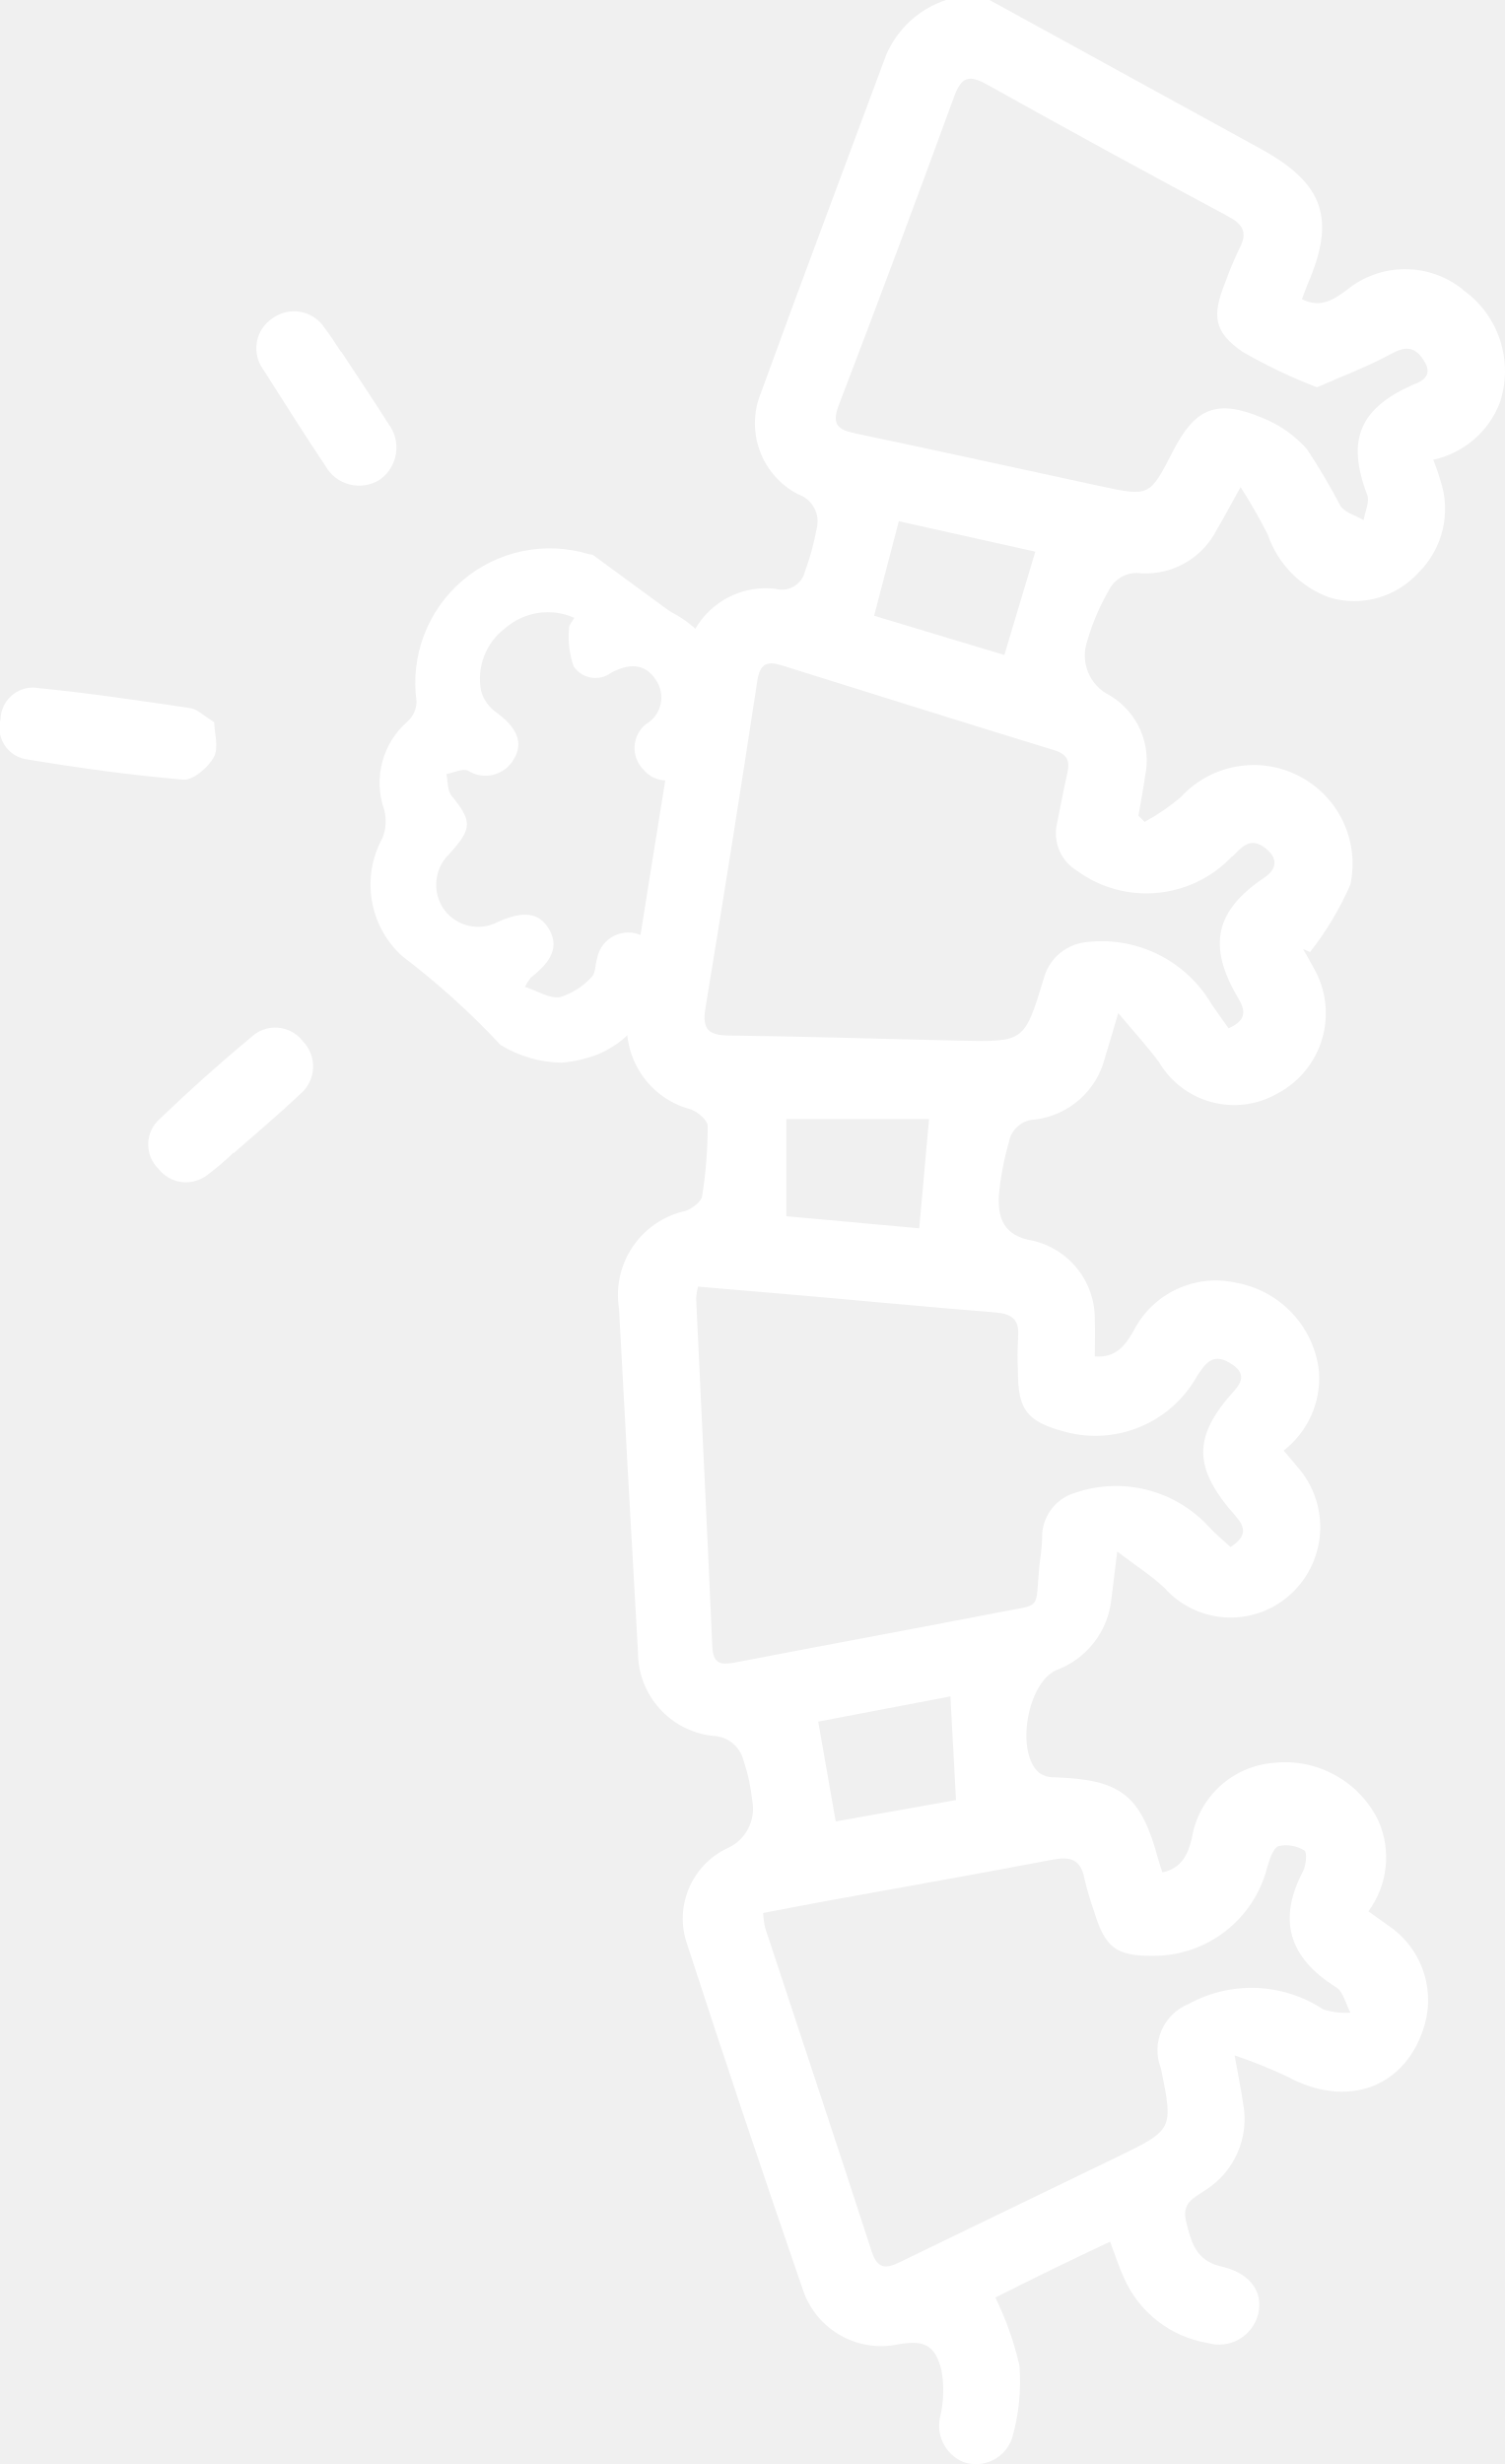
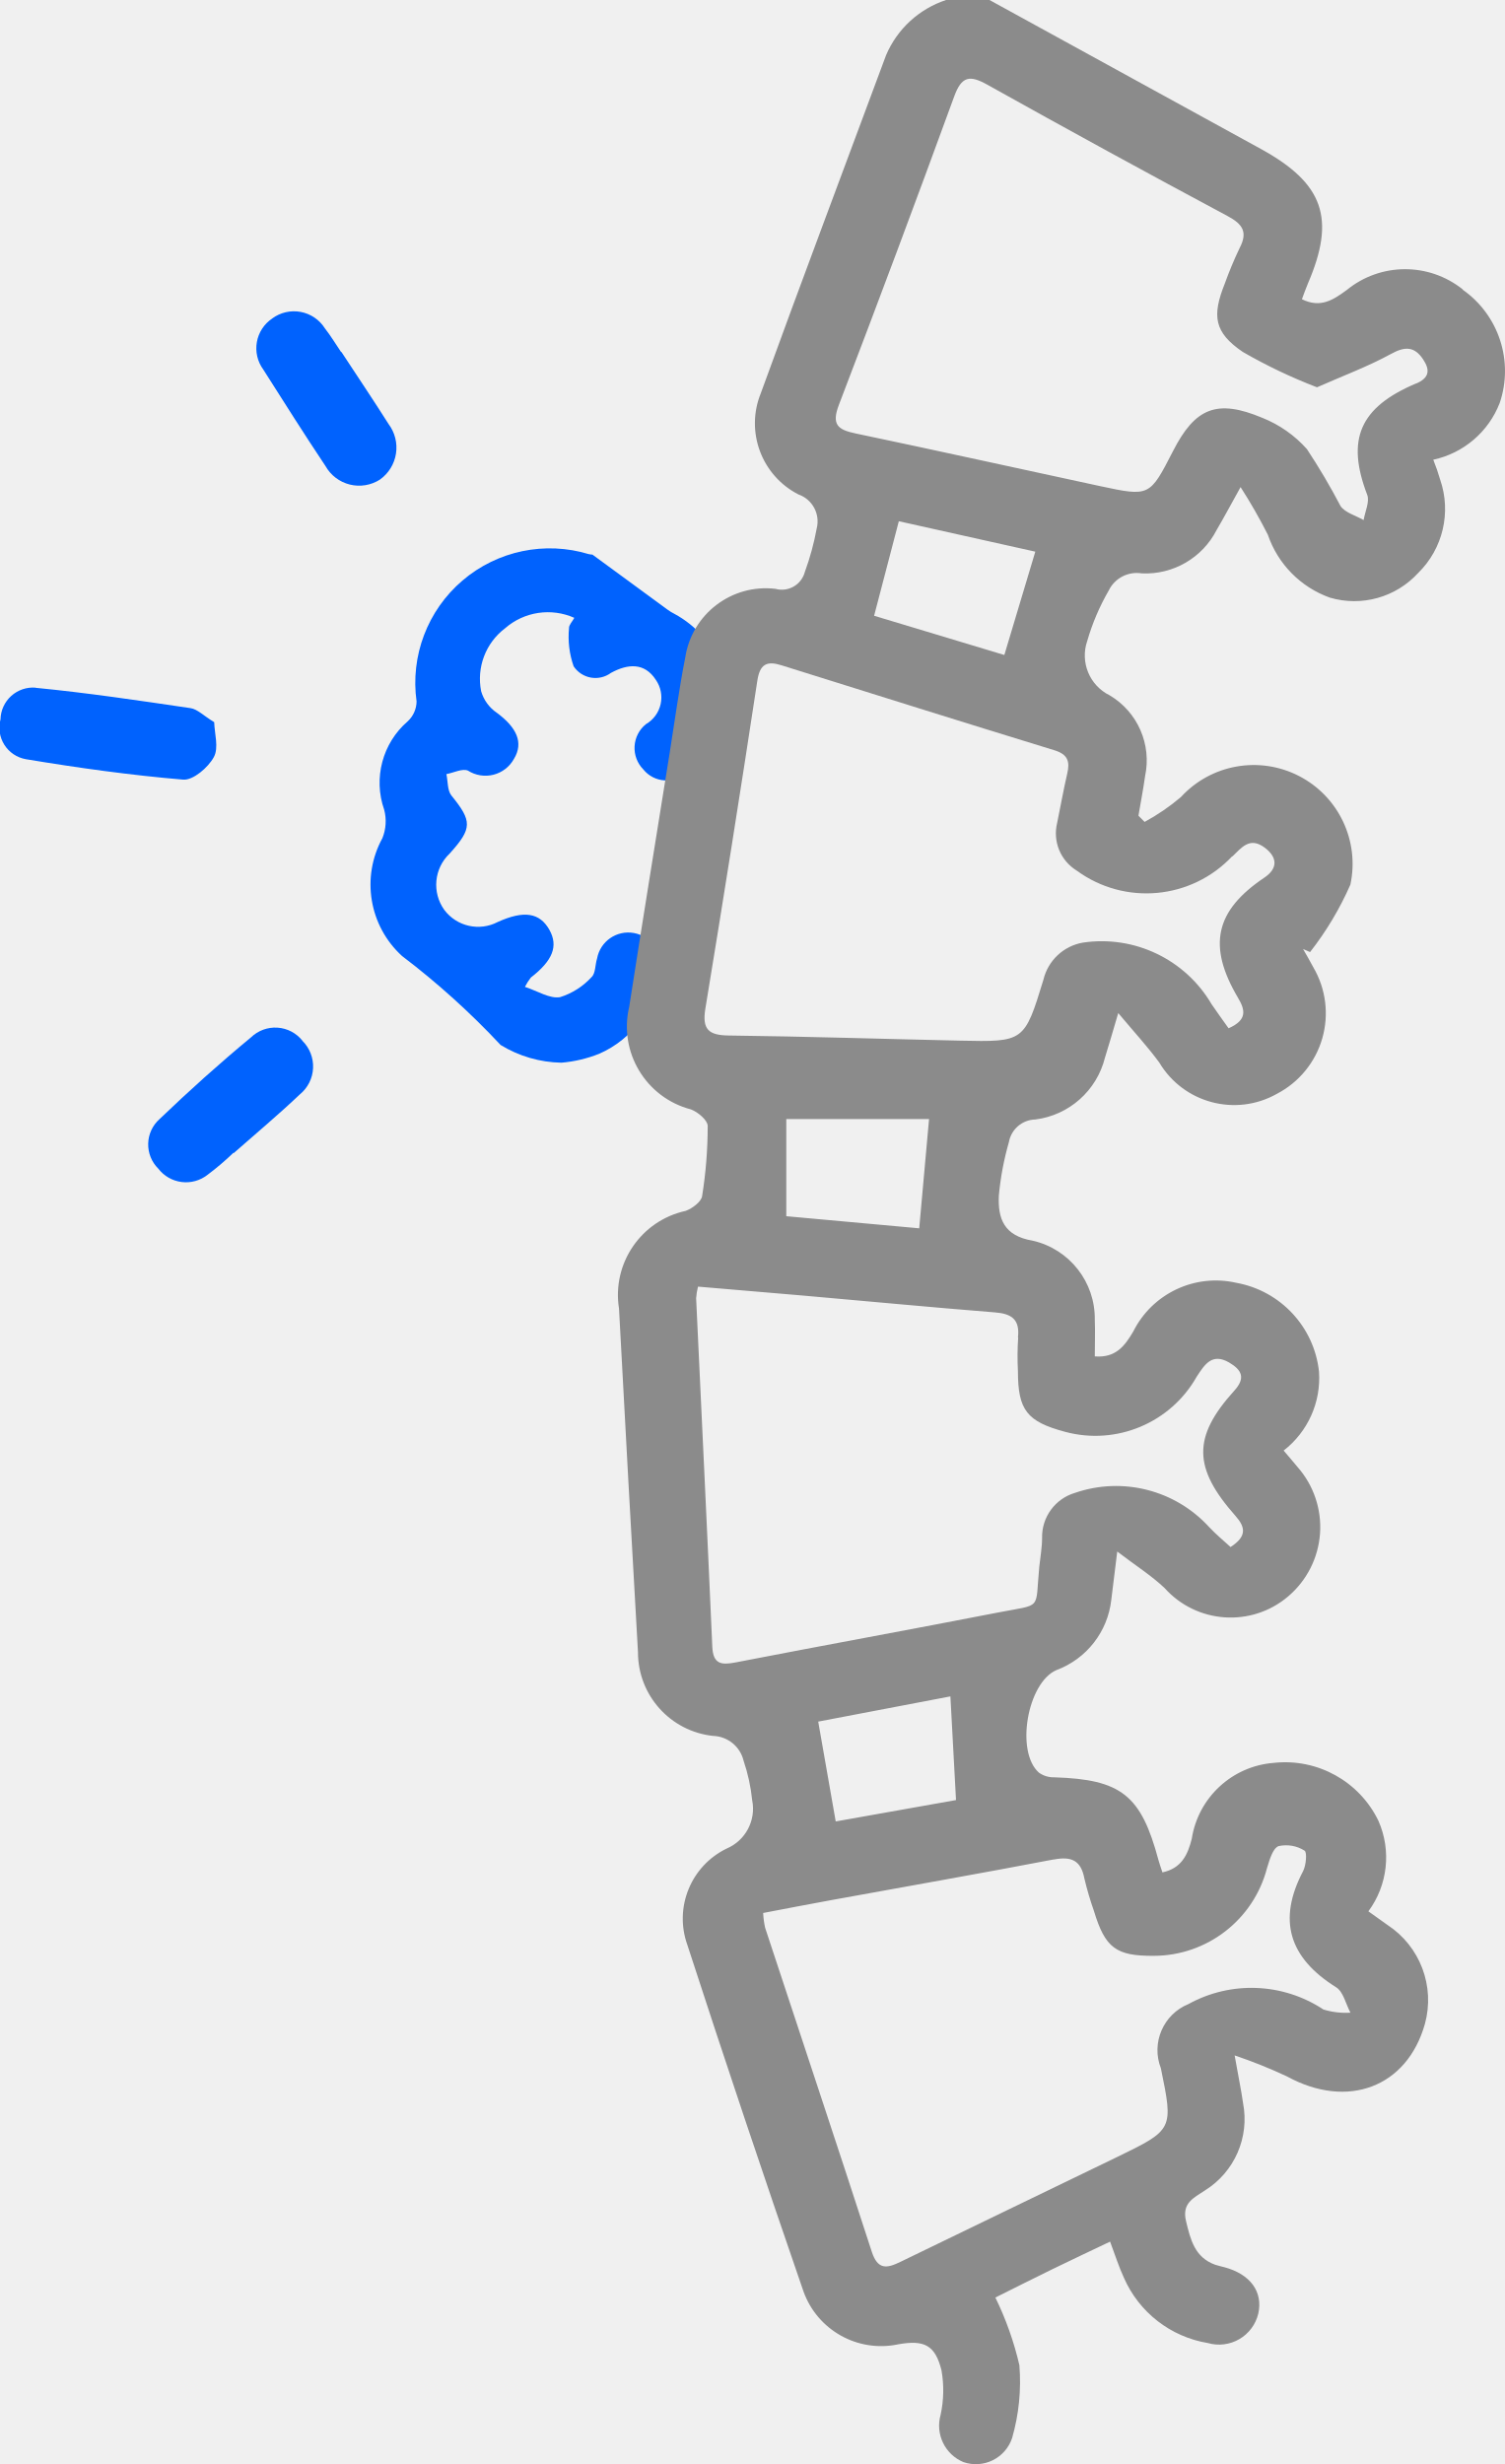
<svg xmlns="http://www.w3.org/2000/svg" width="53.706" height="87.937" viewBox="0 0 53.706 87.937">
-   <path d="M1479.879,1452.732a.456.456,0,0,0,.122.017l2.673,1.959.013.009a1.637,1.637,0,0,0,.236.144,3.706,3.706,0,0,1,1.03.822l.008.009a2.393,2.393,0,0,1,.63,1.762l-.1,1.612a12.878,12.878,0,0,1-1.113,1.435,1.049,1.049,0,0,1-1.557-.081,1.092,1.092,0,0,1,.09-1.62,1.1,1.1,0,0,0,.352-1.583c-.406-.623-1-.573-1.6-.247a.934.934,0,0,1-1.333-.235,3.2,3.2,0,0,1-.164-1.365c-.006-.107.111-.222.189-.364a2.321,2.321,0,0,0-2.472.373,2.262,2.262,0,0,0-.853,2.248,1.4,1.4,0,0,0,.559.767c.708.523.965,1.065.612,1.645a1.161,1.161,0,0,1-1.643.419c-.2-.085-.508.077-.769.125.057.258.032.583.18.765.742.914.751,1.168-.061,2.068a1.536,1.536,0,0,0-.193,2.014,1.51,1.51,0,0,0,1.907.431c.934-.423,1.5-.336,1.846.284.321.579.116,1.094-.666,1.7a2.147,2.147,0,0,0-.21.331c.453.148.88.429,1.252.368a2.556,2.556,0,0,0,1.123-.713c.149-.132.128-.443.2-.667a1.131,1.131,0,1,1,2.226.407,3.611,3.611,0,0,1-2.153,2.994h0a4.707,4.707,0,0,1-1.343.317s0,0,0,0a4.292,4.292,0,0,1-2.174-.633,28.04,28.04,0,0,0-3.517-3.175,3.448,3.448,0,0,1-.7-4.206,1.608,1.608,0,0,0,.063-1.014,2.9,2.9,0,0,1,.841-3.156.979.979,0,0,0,.315-.708,4.8,4.8,0,0,1,6.158-5.254" transform="translate(-1458.858 -1432.956)" fill="#fff" />
-   <path d="M1396.464,1481.446c1.848.18,3.688.454,5.529.726.247.037.466.272.843.5.01.392.17.911-.011,1.244-.2.372-.74.836-1.094.807-1.881-.158-3.758-.42-5.621-.73a1.142,1.142,0,0,1-.9-1.422,1.161,1.161,0,0,1,1.255-1.13" transform="translate(-1395.192 -1456.899)" fill="#fff" />
-   <path d="M1448.879,1403.642a1.305,1.305,0,0,1,1.879.353c.209.268.387.563.578.845a.026.026,0,0,0,.01-.005c.562.858,1.135,1.706,1.683,2.573a1.4,1.4,0,0,1-.307,1.985,1.377,1.377,0,0,1-1.943-.484c-.759-1.135-1.487-2.291-2.221-3.446a1.279,1.279,0,0,1,.322-1.82" transform="translate(-1439.163 -1392.277)" fill="#fff" />
-   <path d="M1431.4,1552.393a1.286,1.286,0,0,1-.087,1.909c-.765.726-1.576,1.405-2.366,2.1l-.009-.012a9.735,9.735,0,0,1-.921.784,1.245,1.245,0,0,1-1.76-.219,1.213,1.213,0,0,1,.046-1.769c1.053-1.009,2.139-1.987,3.262-2.915a1.243,1.243,0,0,1,1.837.119" transform="translate(-1420.608 -1515.248)" fill="#fff" />
-   <path d="M1553.557,1349.238a3.293,3.293,0,0,0-4.136.024c-.472.344-.928.661-1.6.329.076-.2.138-.384.214-.561,1-2.321.561-3.571-1.674-4.8q-4.845-2.663-9.692-5.319h-1.546a3.531,3.531,0,0,0-2.142,1.968c-1.491,4.022-3.008,8.036-4.473,12.07a2.851,2.851,0,0,0,1.345,3.609,1.019,1.019,0,0,1,.652,1.212,9.564,9.564,0,0,1-.425,1.557.849.849,0,0,1-1.047.6,2.908,2.908,0,0,0-3.22,2.448c-.222,1.123-.372,2.259-.553,3.389-.484,3.023-.976,6.047-1.446,9.072a3.057,3.057,0,0,0,2.2,3.669c.248.09.594.384.6.585a15.778,15.778,0,0,1-.2,2.514c-.033.2-.351.437-.587.523a3.072,3.072,0,0,0-2.378,3.487q.326,6.134.677,12.264a3,3,0,0,0,2.676,2.986,1.156,1.156,0,0,1,1.092.883,6.43,6.43,0,0,1,.308,1.415,1.544,1.544,0,0,1-.914,1.724,2.779,2.779,0,0,0-1.4,3.437q2.015,6.2,4.144,12.366a2.944,2.944,0,0,0,3.38,1.889c.923-.164,1.319.017,1.546.928a4.11,4.11,0,0,1-.031,1.586,1.41,1.41,0,0,0,.813,1.689,1.364,1.364,0,0,0,1.738-.857,7.283,7.283,0,0,0,.26-2.6,11.273,11.273,0,0,0-.857-2.416c.647-.322,1.334-.67,2.026-1.007s1.367-.654,2.068-.988c.188.5.315.906.494,1.291a3.978,3.978,0,0,0,2.994,2.328,1.441,1.441,0,0,0,1.8-1.045c.177-.782-.281-1.412-1.209-1.661-.11-.029-.224-.052-.331-.089-.728-.264-.878-.894-1.037-1.553-.155-.641.257-.825.677-1.1a3,3,0,0,0,1.357-3.117c-.066-.472-.167-.938-.3-1.7a17.713,17.713,0,0,1,1.87.751c2.162,1.183,4.285.386,4.921-1.877a3.206,3.206,0,0,0-1.338-3.531c-.222-.162-.446-.319-.68-.485a3.235,3.235,0,0,0,.358-3.232,3.7,3.7,0,0,0-3.738-2.066,3.212,3.212,0,0,0-2.923,2.708c-.145.577-.367,1.054-1.047,1.2-.058-.179-.107-.31-.143-.444-.62-2.316-1.329-2.874-3.721-2.949a.9.9,0,0,1-.542-.165c-.849-.746-.413-3.213.622-3.661a3.033,3.033,0,0,0,1.959-2.51c.06-.48.119-.961.212-1.722.653.5,1.212.852,1.687,1.3a3.167,3.167,0,0,0,4.415.3,3.243,3.243,0,0,0,.329-4.621c-.155-.193-.32-.377-.492-.582a3.275,3.275,0,0,0,1.262-2.819,3.615,3.615,0,0,0-2.949-3.168,3.294,3.294,0,0,0-3.679,1.736c-.3.508-.618.95-1.374.89,0-.453.017-.88,0-1.305a2.852,2.852,0,0,0-2.213-2.824c-1.043-.174-1.245-.8-1.212-1.6a10.349,10.349,0,0,1,.36-1.92.979.979,0,0,1,.945-.806,2.94,2.94,0,0,0,2.483-2.207c.136-.429.257-.863.474-1.591.587.7,1.057,1.209,1.464,1.765a3.109,3.109,0,0,0,4.2,1.116,3.24,3.24,0,0,0,1.3-4.511c-.115-.222-.245-.437-.368-.656l.25.109a11.218,11.218,0,0,0,1.439-2.407,3.528,3.528,0,0,0-6.051-3.123,7.631,7.631,0,0,1-1.293.885l-.22-.222c.079-.468.171-.937.236-1.406a2.7,2.7,0,0,0-1.262-2.889,1.585,1.585,0,0,1-.8-1.946,8.06,8.06,0,0,1,.765-1.794,1.111,1.111,0,0,1,1.178-.613,2.849,2.849,0,0,0,2.676-1.553c.253-.429.487-.87.852-1.526a18.98,18.98,0,0,1,.973,1.7,3.631,3.631,0,0,0,2.214,2.245,3.089,3.089,0,0,0,3.149-.878,3.2,3.2,0,0,0,.787-3.333,7.448,7.448,0,0,0-.246-.711,3.284,3.284,0,0,0,2.371-2.025,3.546,3.546,0,0,0-1.315-4.039m-14.6,56.021c.64-.122.973.036,1.095.687a11.381,11.381,0,0,0,.339,1.15c.4,1.319.787,1.61,2.14,1.6a4.183,4.183,0,0,0,4.036-3.13c.09-.288.2-.7.411-.785a1.235,1.235,0,0,1,.928.16c.095.052.059.523-.052.735-.911,1.734-.513,3.084,1.181,4.143.258.16.344.6.51.906a2.724,2.724,0,0,1-.966-.114,4.656,4.656,0,0,0-4.814-.194,1.776,1.776,0,0,0-.985,2.293c.448,2.185.449,2.19-1.577,3.173-2.57,1.248-5.148,2.483-7.717,3.734-.492.241-.813.288-1.025-.363-1.252-3.86-2.538-7.71-3.807-11.565a3.26,3.26,0,0,1-.069-.522c.83-.158,1.634-.315,2.44-.461,2.643-.482,5.291-.944,7.931-1.45m-8.406-4.919,4.718-.9c.067,1.221.129,2.4.2,3.7l-4.293.763-.625-3.564m7.137-13.705a9.908,9.908,0,0,0-.009,1.2c0,1.39.322,1.8,1.684,2.164a4.153,4.153,0,0,0,4.7-1.975c.281-.425.541-.852,1.152-.5.456.269.6.553.179,1.014-1.486,1.646-1.469,2.748.05,4.463.36.406.408.732-.177,1.109-.244-.225-.523-.453-.765-.713a4.5,4.5,0,0,0-4.783-1.221,1.64,1.64,0,0,0-1.178,1.612c0,.341-.064.684-.1,1.025-.153,1.589.134,1.319-1.481,1.636-3.115.608-6.24,1.174-9.354,1.779-.518.1-.808.065-.835-.566-.181-4.146-.384-8.291-.577-12.435a2.426,2.426,0,0,1,.067-.41c1.272.108,2.516.212,3.76.32,2.28.2,4.559.418,6.841.6.6.047.89.255.818.9m-8.268-4.33v-3.471h5.095c-.119,1.317-.229,2.548-.351,3.9-1.536-.139-3.163-.289-4.744-.432m15.915-12.834c.331-.315.62-.72,1.156-.322.468.35.474.749-.012,1.074-1.754,1.179-2.035,2.431-.938,4.287.256.432.343.787-.336,1.088-.219-.31-.418-.579-.606-.858a4.547,4.547,0,0,0-4.589-2.2,1.755,1.755,0,0,0-1.412,1.321c-.68,2.228-.694,2.228-2.987,2.178-2.746-.06-5.493-.15-8.24-.183-.723-.008-.961-.215-.839-.961q.963-5.842,1.854-11.7c.091-.6.341-.715.859-.553,3.246,1.016,6.491,2.037,9.744,3.034.477.146.56.4.458.83-.136.585-.239,1.178-.361,1.765a1.559,1.559,0,0,0,.7,1.7,4.205,4.205,0,0,0,5.549-.513m-12.781-8.581c.308-1.181.587-2.247.882-3.375,1.584.355,3.244.725,4.871,1.086-.369,1.233-.723,2.412-1.105,3.688-1.5-.454-3.1-.933-4.647-1.4m19.341-8.291c-2.018.854-2.5,2-1.743,3.976.093.246-.079.6-.129.9-.281-.164-.66-.262-.823-.5a23.239,23.239,0,0,0-1.2-2.033,4.234,4.234,0,0,0-1.591-1.116c-1.625-.68-2.4-.356-3.19,1.19-.832,1.62-.832,1.625-2.6,1.247-2.908-.625-5.811-1.269-8.723-1.879-.637-.133-.871-.312-.6-1.021q2.1-5.486,4.115-11.006c.264-.723.549-.775,1.183-.42q4.267,2.384,8.578,4.69c.536.286.723.572.427,1.137a13.629,13.629,0,0,0-.529,1.267c-.463,1.157-.386,1.744.641,2.443a18.616,18.616,0,0,0,2.648,1.262c.952-.42,1.825-.744,2.633-1.186.5-.277.842-.284,1.157.193.258.387.215.663-.262.864" transform="translate(-1501.357 -1338.912)" fill="#fff" />
+   <path d="M1479.879,1452.732a.456.456,0,0,0,.122.017l2.673,1.959.013.009a1.637,1.637,0,0,0,.236.144,3.706,3.706,0,0,1,1.03.822l.008.009a2.393,2.393,0,0,1,.63,1.762l-.1,1.612a12.878,12.878,0,0,1-1.113,1.435,1.049,1.049,0,0,1-1.557-.081,1.092,1.092,0,0,1,.09-1.62,1.1,1.1,0,0,0,.352-1.583c-.406-.623-1-.573-1.6-.247a.934.934,0,0,1-1.333-.235,3.2,3.2,0,0,1-.164-1.365c-.006-.107.111-.222.189-.364a2.321,2.321,0,0,0-2.472.373,2.262,2.262,0,0,0-.853,2.248,1.4,1.4,0,0,0,.559.767c.708.523.965,1.065.612,1.645a1.161,1.161,0,0,1-1.643.419c-.2-.085-.508.077-.769.125.057.258.032.583.18.765.742.914.751,1.168-.061,2.068a1.536,1.536,0,0,0-.193,2.014,1.51,1.51,0,0,0,1.907.431c.934-.423,1.5-.336,1.846.284.321.579.116,1.094-.666,1.7a2.147,2.147,0,0,0-.21.331c.453.148.88.429,1.252.368a2.556,2.556,0,0,0,1.123-.713c.149-.132.128-.443.2-.667a1.131,1.131,0,1,1,2.226.407,3.611,3.611,0,0,1-2.153,2.994h0a4.707,4.707,0,0,1-1.343.317s0,0,0,0a4.292,4.292,0,0,1-2.174-.633,28.04,28.04,0,0,0-3.517-3.175,3.448,3.448,0,0,1-.7-4.206,1.608,1.608,0,0,0,.063-1.014,2.9,2.9,0,0,1,.841-3.156.979.979,0,0,0,.315-.708,4.8,4.8,0,0,1,6.158-5.254" transform="translate(-1458.858 -1432.956)" fill="#0062fe" />
+   <path d="M1396.464,1481.446c1.848.18,3.688.454,5.529.726.247.037.466.272.843.5.01.392.17.911-.011,1.244-.2.372-.74.836-1.094.807-1.881-.158-3.758-.42-5.621-.73a1.142,1.142,0,0,1-.9-1.422,1.161,1.161,0,0,1,1.255-1.13" transform="translate(-1395.192 -1456.899)" fill="#0062fe" />
+   <path d="M1448.879,1403.642a1.305,1.305,0,0,1,1.879.353c.209.268.387.563.578.845a.026.026,0,0,0,.01-.005c.562.858,1.135,1.706,1.683,2.573a1.4,1.4,0,0,1-.307,1.985,1.377,1.377,0,0,1-1.943-.484c-.759-1.135-1.487-2.291-2.221-3.446a1.279,1.279,0,0,1,.322-1.82" transform="translate(-1439.163 -1392.277)" fill="#0062fe" />
+   <path d="M1431.4,1552.393a1.286,1.286,0,0,1-.087,1.909c-.765.726-1.576,1.405-2.366,2.1l-.009-.012a9.735,9.735,0,0,1-.921.784,1.245,1.245,0,0,1-1.76-.219,1.213,1.213,0,0,1,.046-1.769c1.053-1.009,2.139-1.987,3.262-2.915a1.243,1.243,0,0,1,1.837.119" transform="translate(-1420.608 -1515.248)" fill="#0062fe" />
+   <path d="M1553.557,1349.238a3.293,3.293,0,0,0-4.136.024c-.472.344-.928.661-1.6.329.076-.2.138-.384.214-.561,1-2.321.561-3.571-1.674-4.8q-4.845-2.663-9.692-5.319h-1.546a3.531,3.531,0,0,0-2.142,1.968c-1.491,4.022-3.008,8.036-4.473,12.07a2.851,2.851,0,0,0,1.345,3.609,1.019,1.019,0,0,1,.652,1.212,9.564,9.564,0,0,1-.425,1.557.849.849,0,0,1-1.047.6,2.908,2.908,0,0,0-3.22,2.448c-.222,1.123-.372,2.259-.553,3.389-.484,3.023-.976,6.047-1.446,9.072a3.057,3.057,0,0,0,2.2,3.669c.248.09.594.384.6.585a15.778,15.778,0,0,1-.2,2.514c-.033.2-.351.437-.587.523a3.072,3.072,0,0,0-2.378,3.487q.326,6.134.677,12.264a3,3,0,0,0,2.676,2.986,1.156,1.156,0,0,1,1.092.883,6.43,6.43,0,0,1,.308,1.415,1.544,1.544,0,0,1-.914,1.724,2.779,2.779,0,0,0-1.4,3.437q2.015,6.2,4.144,12.366a2.944,2.944,0,0,0,3.38,1.889c.923-.164,1.319.017,1.546.928a4.11,4.11,0,0,1-.031,1.586,1.41,1.41,0,0,0,.813,1.689,1.364,1.364,0,0,0,1.738-.857,7.283,7.283,0,0,0,.26-2.6,11.273,11.273,0,0,0-.857-2.416c.647-.322,1.334-.67,2.026-1.007s1.367-.654,2.068-.988c.188.5.315.906.494,1.291a3.978,3.978,0,0,0,2.994,2.328,1.441,1.441,0,0,0,1.8-1.045c.177-.782-.281-1.412-1.209-1.661-.11-.029-.224-.052-.331-.089-.728-.264-.878-.894-1.037-1.553-.155-.641.257-.825.677-1.1a3,3,0,0,0,1.357-3.117c-.066-.472-.167-.938-.3-1.7a17.713,17.713,0,0,1,1.87.751c2.162,1.183,4.285.386,4.921-1.877a3.206,3.206,0,0,0-1.338-3.531c-.222-.162-.446-.319-.68-.485a3.235,3.235,0,0,0,.358-3.232,3.7,3.7,0,0,0-3.738-2.066,3.212,3.212,0,0,0-2.923,2.708c-.145.577-.367,1.054-1.047,1.2-.058-.179-.107-.31-.143-.444-.62-2.316-1.329-2.874-3.721-2.949a.9.9,0,0,1-.542-.165c-.849-.746-.413-3.213.622-3.661a3.033,3.033,0,0,0,1.959-2.51c.06-.48.119-.961.212-1.722.653.5,1.212.852,1.687,1.3a3.167,3.167,0,0,0,4.415.3,3.243,3.243,0,0,0,.329-4.621c-.155-.193-.32-.377-.492-.582a3.275,3.275,0,0,0,1.262-2.819,3.615,3.615,0,0,0-2.949-3.168,3.294,3.294,0,0,0-3.679,1.736c-.3.508-.618.95-1.374.89,0-.453.017-.88,0-1.305a2.852,2.852,0,0,0-2.213-2.824c-1.043-.174-1.245-.8-1.212-1.6a10.349,10.349,0,0,1,.36-1.92.979.979,0,0,1,.945-.806,2.94,2.94,0,0,0,2.483-2.207c.136-.429.257-.863.474-1.591.587.7,1.057,1.209,1.464,1.765a3.109,3.109,0,0,0,4.2,1.116,3.24,3.24,0,0,0,1.3-4.511c-.115-.222-.245-.437-.368-.656l.25.109a11.218,11.218,0,0,0,1.439-2.407,3.528,3.528,0,0,0-6.051-3.123,7.631,7.631,0,0,1-1.293.885l-.22-.222c.079-.468.171-.937.236-1.406a2.7,2.7,0,0,0-1.262-2.889,1.585,1.585,0,0,1-.8-1.946,8.06,8.06,0,0,1,.765-1.794,1.111,1.111,0,0,1,1.178-.613,2.849,2.849,0,0,0,2.676-1.553c.253-.429.487-.87.852-1.526a18.98,18.98,0,0,1,.973,1.7,3.631,3.631,0,0,0,2.214,2.245,3.089,3.089,0,0,0,3.149-.878,3.2,3.2,0,0,0,.787-3.333,7.448,7.448,0,0,0-.246-.711,3.284,3.284,0,0,0,2.371-2.025,3.546,3.546,0,0,0-1.315-4.039m-14.6,56.021c.64-.122.973.036,1.095.687a11.381,11.381,0,0,0,.339,1.15c.4,1.319.787,1.61,2.14,1.6a4.183,4.183,0,0,0,4.036-3.13c.09-.288.2-.7.411-.785a1.235,1.235,0,0,1,.928.16c.095.052.059.523-.052.735-.911,1.734-.513,3.084,1.181,4.143.258.16.344.6.51.906a2.724,2.724,0,0,1-.966-.114,4.656,4.656,0,0,0-4.814-.194,1.776,1.776,0,0,0-.985,2.293c.448,2.185.449,2.19-1.577,3.173-2.57,1.248-5.148,2.483-7.717,3.734-.492.241-.813.288-1.025-.363-1.252-3.86-2.538-7.71-3.807-11.565a3.26,3.26,0,0,1-.069-.522c.83-.158,1.634-.315,2.44-.461,2.643-.482,5.291-.944,7.931-1.45m-8.406-4.919,4.718-.9c.067,1.221.129,2.4.2,3.7l-4.293.763-.625-3.564m7.137-13.705a9.908,9.908,0,0,0-.009,1.2c0,1.39.322,1.8,1.684,2.164a4.153,4.153,0,0,0,4.7-1.975c.281-.425.541-.852,1.152-.5.456.269.6.553.179,1.014-1.486,1.646-1.469,2.748.05,4.463.36.406.408.732-.177,1.109-.244-.225-.523-.453-.765-.713a4.5,4.5,0,0,0-4.783-1.221,1.64,1.64,0,0,0-1.178,1.612c0,.341-.064.684-.1,1.025-.153,1.589.134,1.319-1.481,1.636-3.115.608-6.24,1.174-9.354,1.779-.518.1-.808.065-.835-.566-.181-4.146-.384-8.291-.577-12.435a2.426,2.426,0,0,1,.067-.41c1.272.108,2.516.212,3.76.32,2.28.2,4.559.418,6.841.6.6.047.89.255.818.9m-8.268-4.33v-3.471h5.095c-.119,1.317-.229,2.548-.351,3.9-1.536-.139-3.163-.289-4.744-.432m15.915-12.834c.331-.315.62-.72,1.156-.322.468.35.474.749-.012,1.074-1.754,1.179-2.035,2.431-.938,4.287.256.432.343.787-.336,1.088-.219-.31-.418-.579-.606-.858a4.547,4.547,0,0,0-4.589-2.2,1.755,1.755,0,0,0-1.412,1.321c-.68,2.228-.694,2.228-2.987,2.178-2.746-.06-5.493-.15-8.24-.183-.723-.008-.961-.215-.839-.961q.963-5.842,1.854-11.7c.091-.6.341-.715.859-.553,3.246,1.016,6.491,2.037,9.744,3.034.477.146.56.4.458.83-.136.585-.239,1.178-.361,1.765a1.559,1.559,0,0,0,.7,1.7,4.205,4.205,0,0,0,5.549-.513m-12.781-8.581c.308-1.181.587-2.247.882-3.375,1.584.355,3.244.725,4.871,1.086-.369,1.233-.723,2.412-1.105,3.688-1.5-.454-3.1-.933-4.647-1.4m19.341-8.291c-2.018.854-2.5,2-1.743,3.976.093.246-.079.6-.129.9-.281-.164-.66-.262-.823-.5a23.239,23.239,0,0,0-1.2-2.033,4.234,4.234,0,0,0-1.591-1.116c-1.625-.68-2.4-.356-3.19,1.19-.832,1.62-.832,1.625-2.6,1.247-2.908-.625-5.811-1.269-8.723-1.879-.637-.133-.871-.312-.6-1.021q2.1-5.486,4.115-11.006c.264-.723.549-.775,1.183-.42q4.267,2.384,8.578,4.69c.536.286.723.572.427,1.137a13.629,13.629,0,0,0-.529,1.267c-.463,1.157-.386,1.744.641,2.443a18.616,18.616,0,0,0,2.648,1.262c.952-.42,1.825-.744,2.633-1.186.5-.277.842-.284,1.157.193.258.387.215.663-.262.864" transform="translate(-1501.357 -1338.912)" fill="#8b8b8b" />
</svg>
